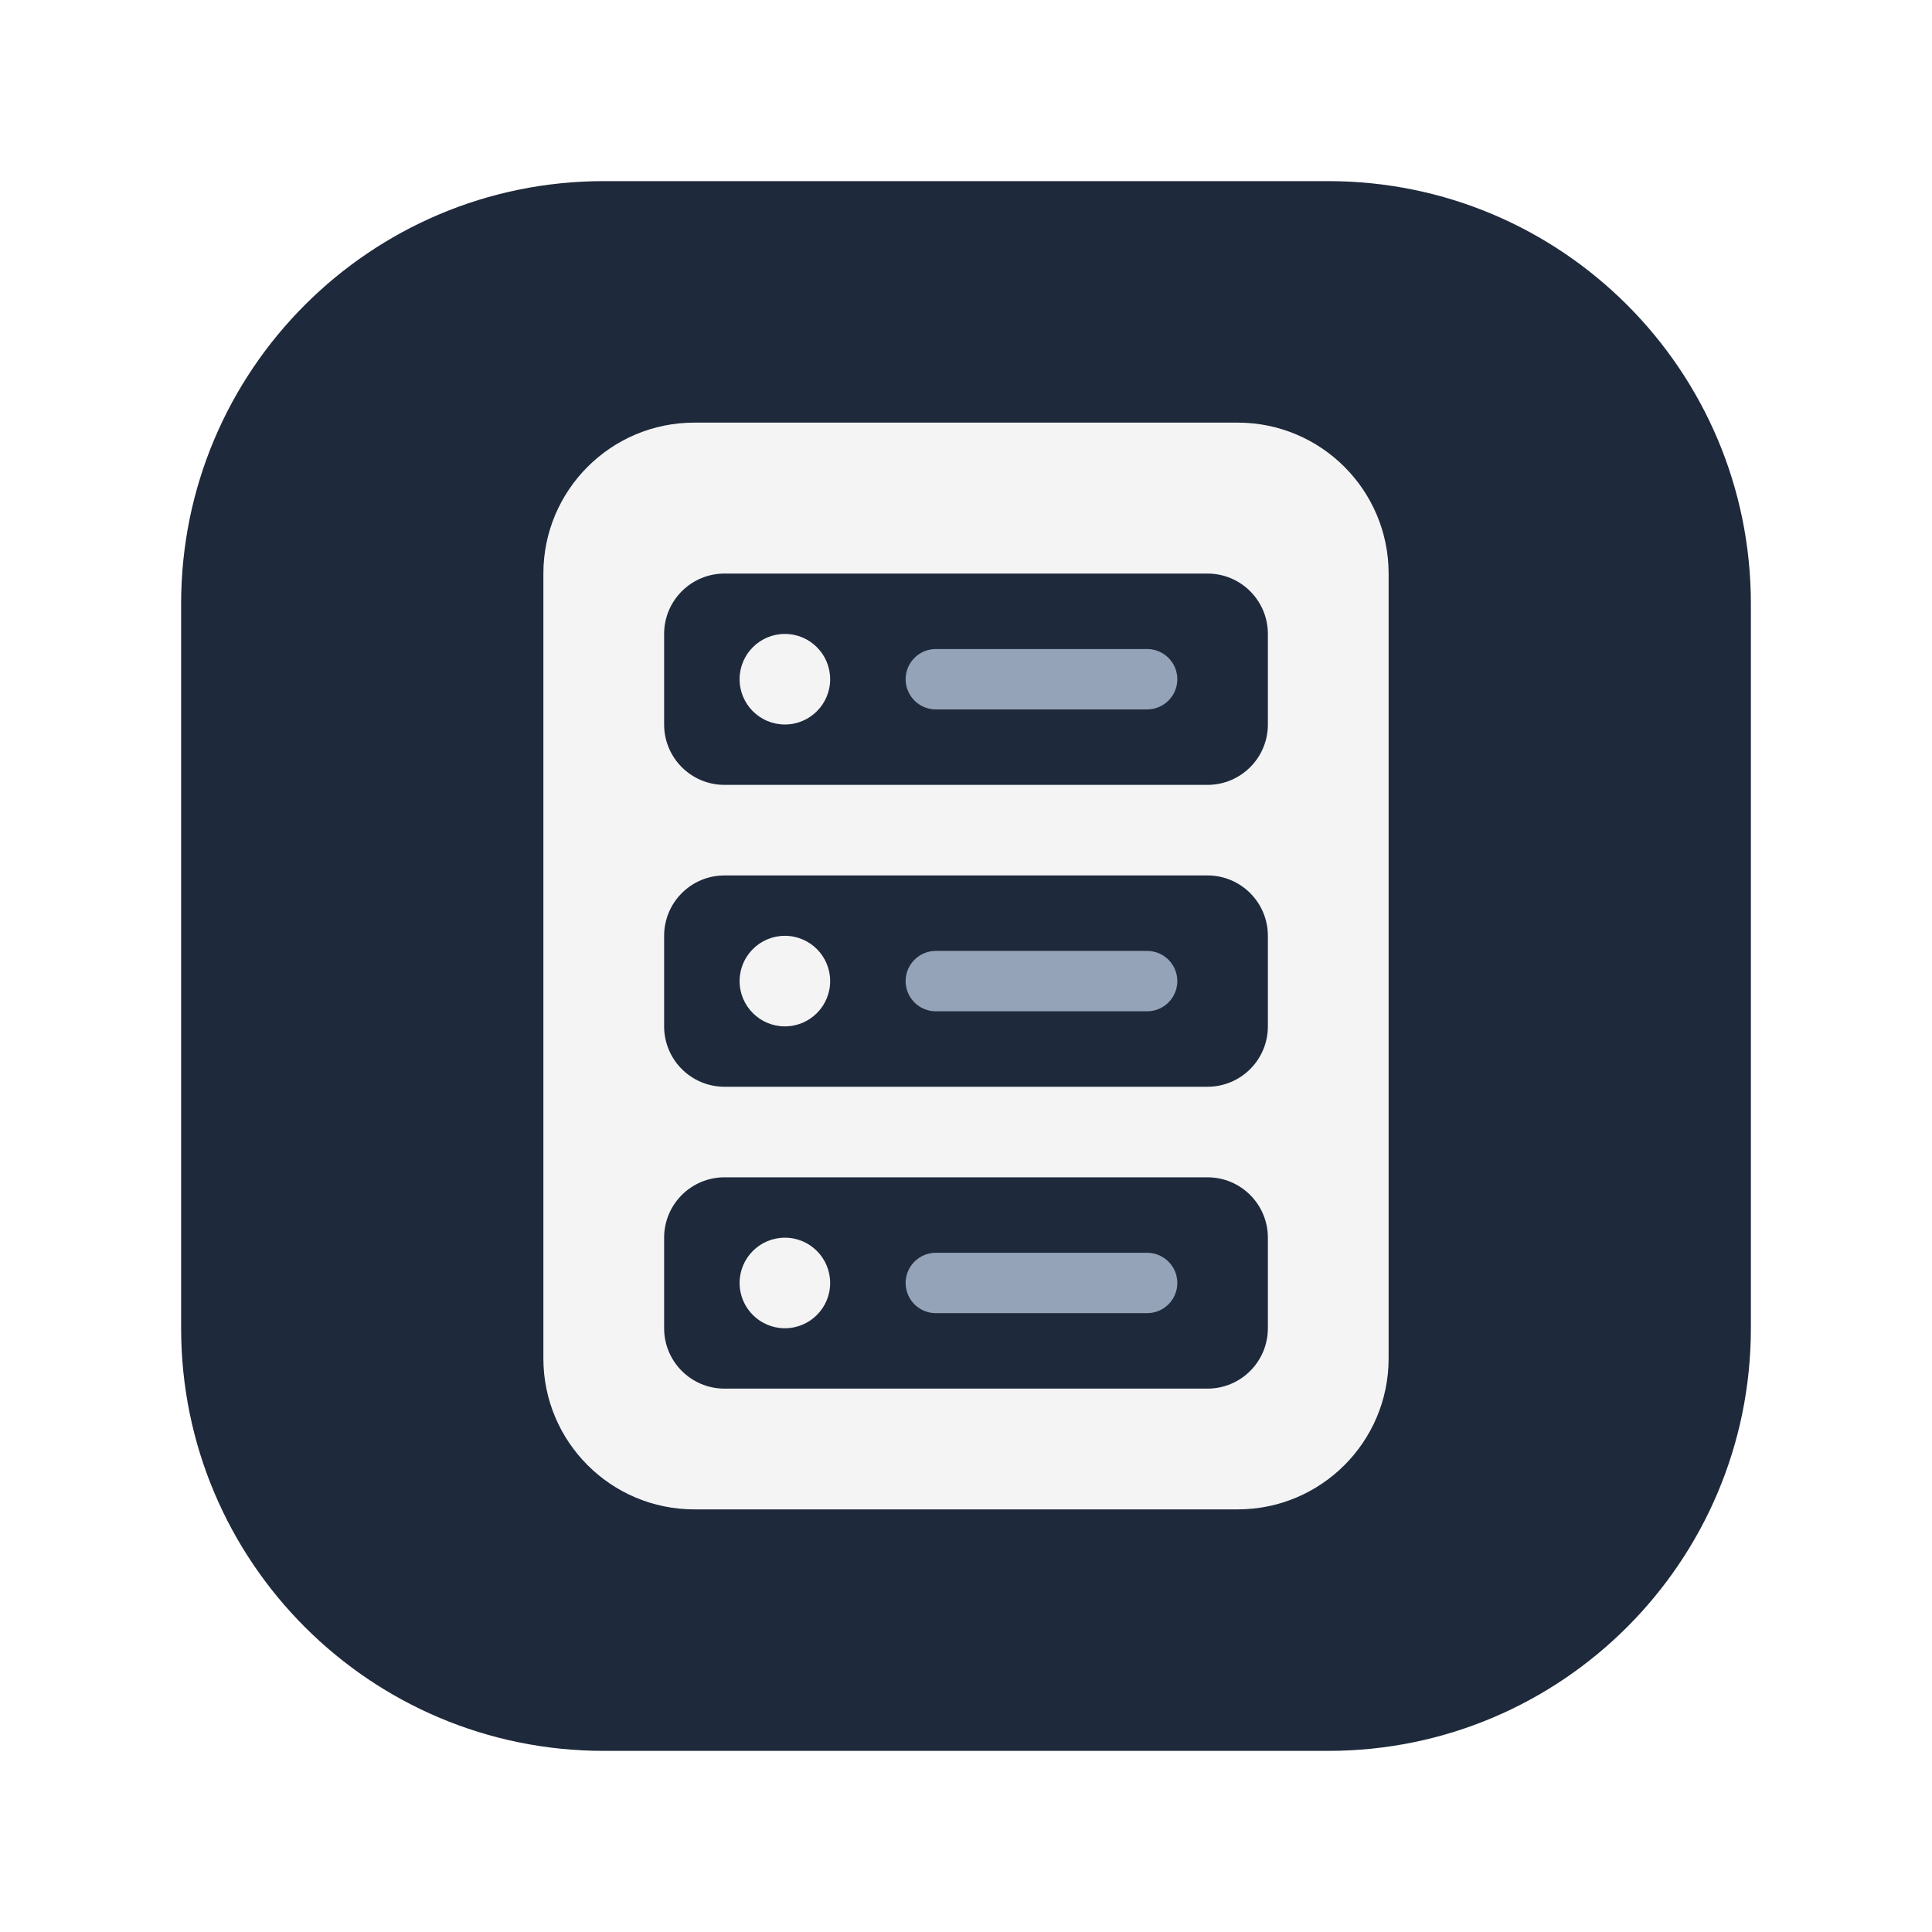
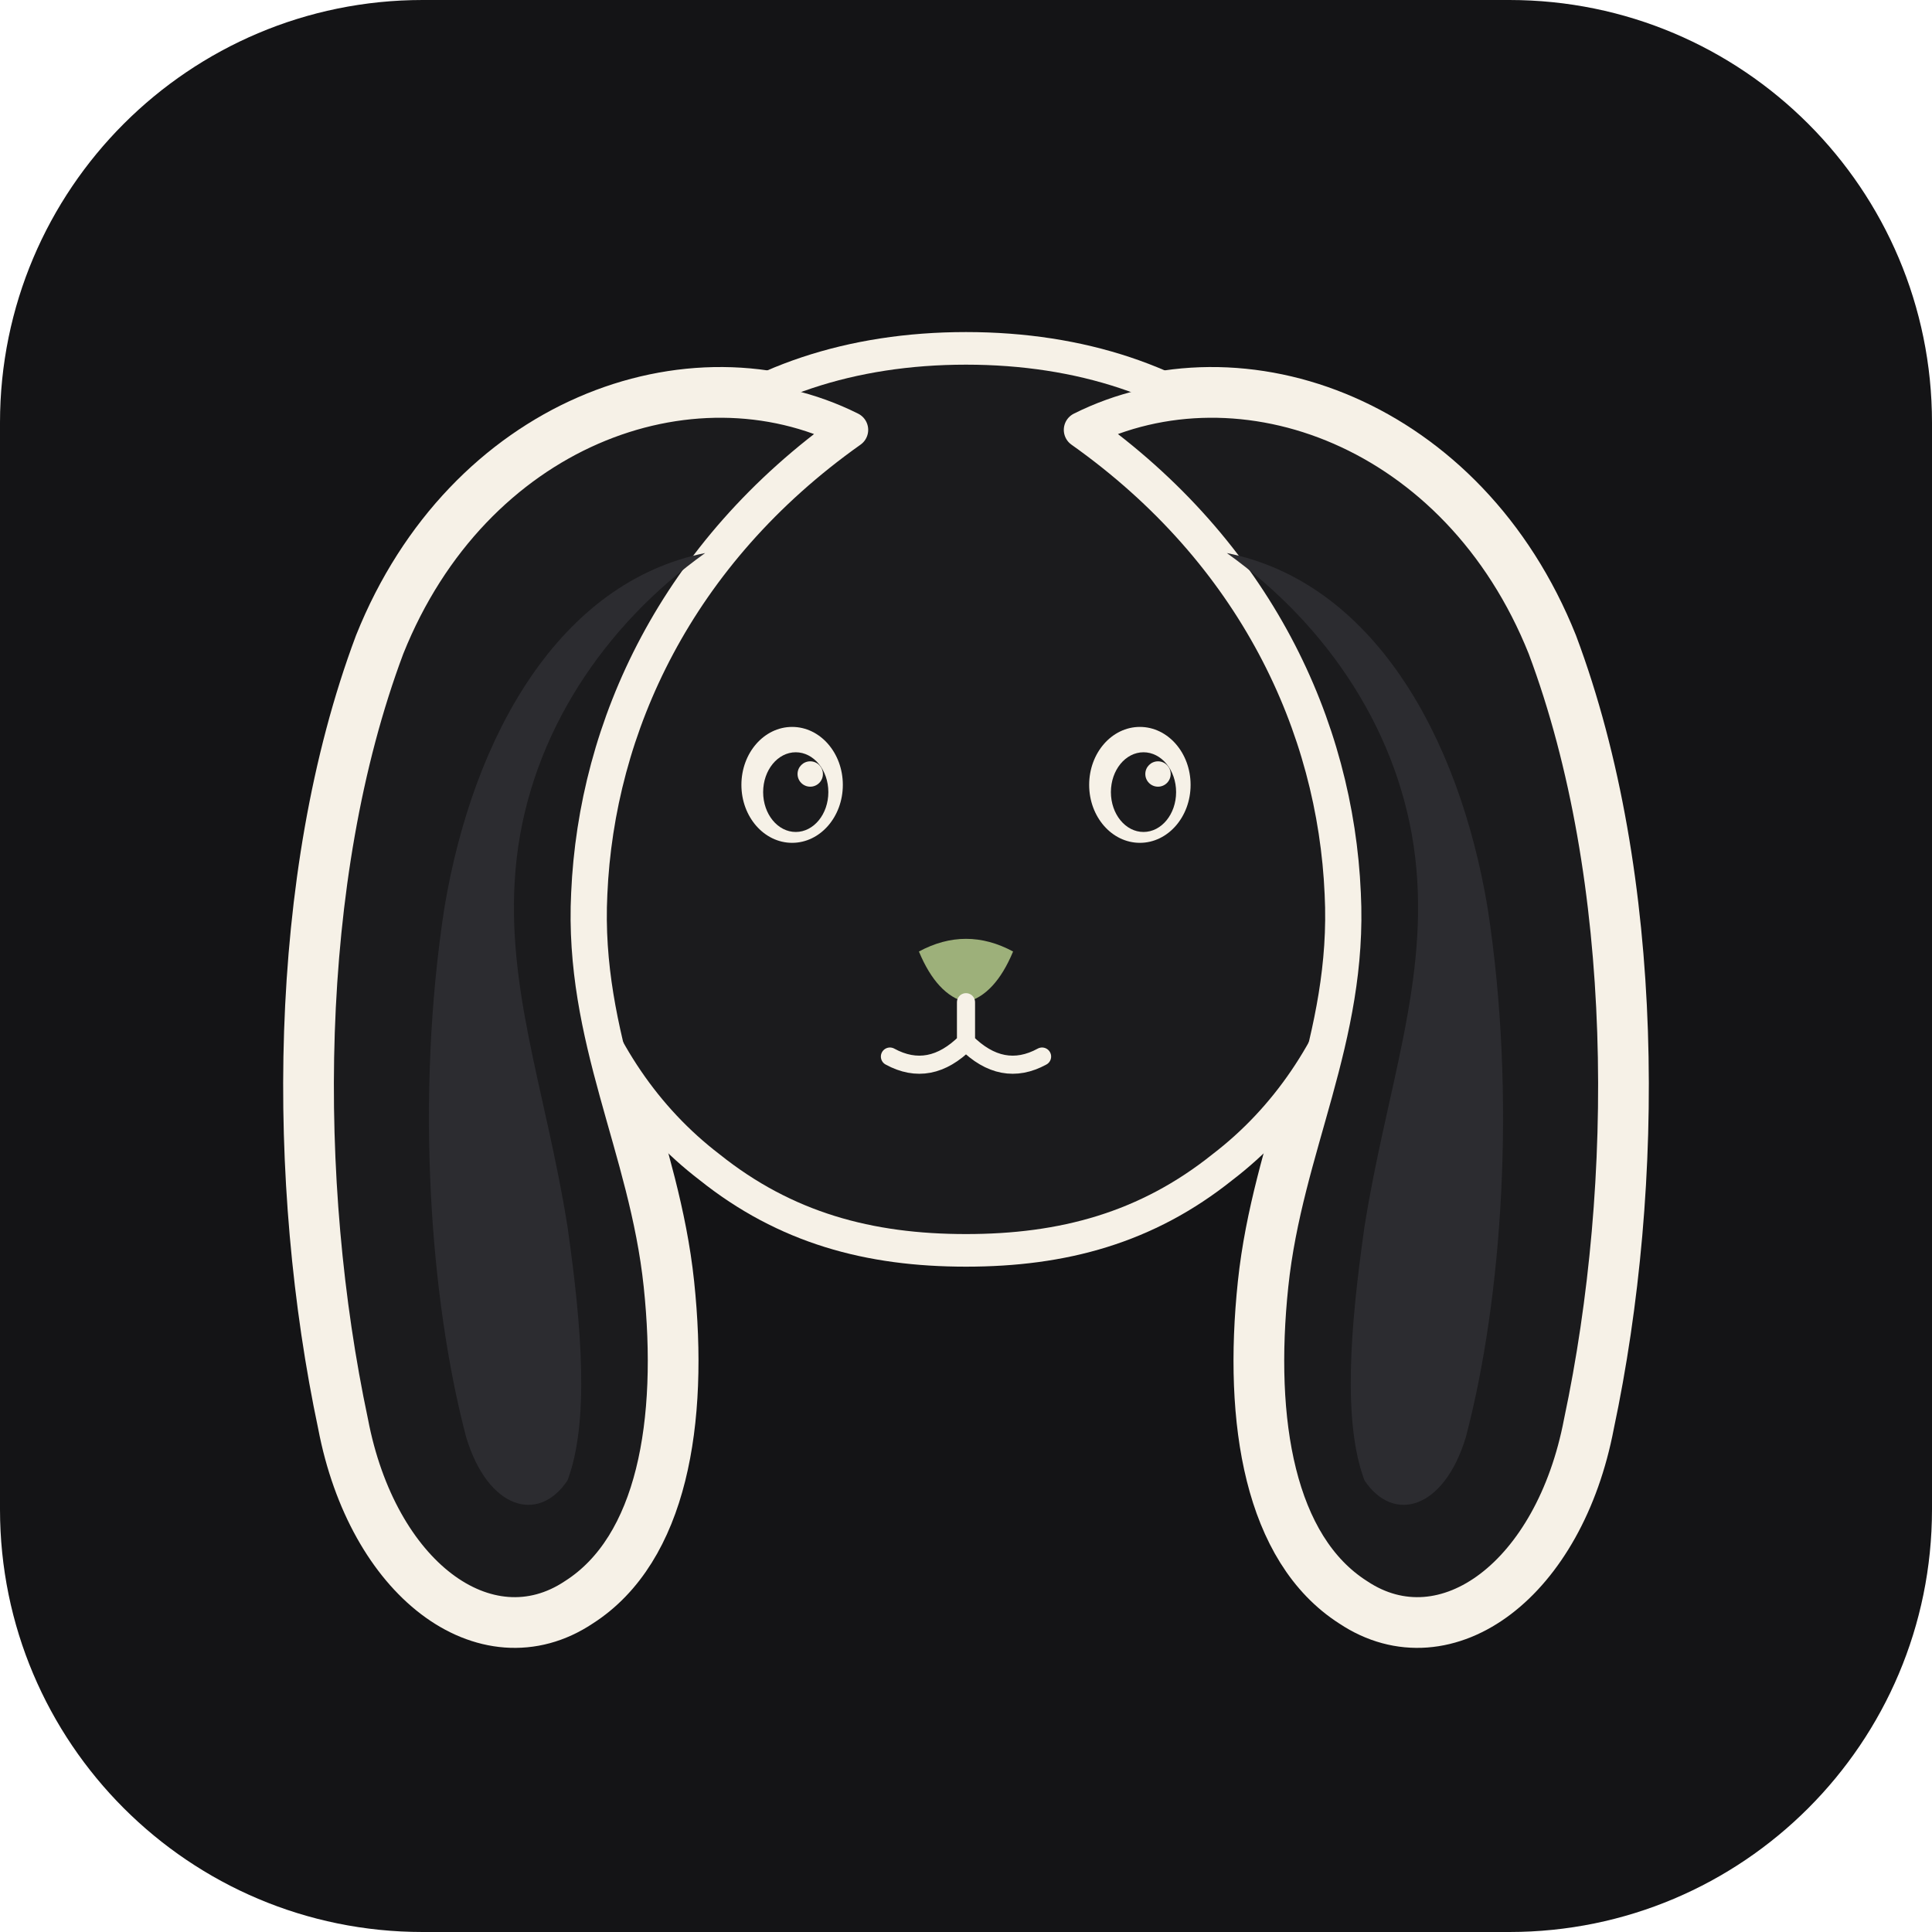
- <svg xmlns="http://www.w3.org/2000/svg" viewBox="0 0 64 64" fill="none" role="img" aria-label="Shane Kanterman favicon">
-   <rect x="6" y="6" width="52" height="52" rx="14" fill="#1e293b" />
-   <rect x="18" y="14" width="28" height="36" rx="5" fill="#f4f4f5" />
-   <rect x="22" y="19" width="20" height="7" rx="2" fill="#1e293b" />
-   <rect x="22" y="29" width="20" height="7" rx="2" fill="#1e293b" />
-   <rect x="22" y="39" width="20" height="7" rx="2" fill="#1e293b" />
-   <circle cx="26" cy="22.5" r="1.5" fill="#f4f4f5" />
-   <circle cx="26" cy="32.5" r="1.5" fill="#f4f4f5" />
-   <circle cx="26" cy="42.5" r="1.5" fill="#f4f4f5" />
-   <path d="M31 22.5h7" stroke="#94a3b8" stroke-width="2" stroke-linecap="round" />
-   <path d="M31 32.5h7" stroke="#94a3b8" stroke-width="2" stroke-linecap="round" />
-   <path d="M31 42.5h7" stroke="#94a3b8" stroke-width="2" stroke-linecap="round" />
+ <svg xmlns="http://www.w3.org/2000/svg" viewBox="0 0 512 512" width="512" height="512">
+   <rect width="512" height="512" rx="112" fill="#141416" />
+   <defs>
+     <path id="ear" d="M224 130 C 180 108 120 130 96 190 C 72 254 72 338 86 404 C 94 446 124 468 148 452 C 170 438 176 404 172 366 C 168 328 150 298 152 258 C 154 212 176 164 224 130 Z" />
+     <path id="inner" d="M184 164 C 144 172 120 214 112 262 C 104 314 108 370 118 408 C 124 428 138 432 146 420 C 152 404 150 378 146 350 C 140 312 128 282 132 248 C 136 214 156 184 184 164 Z" />
+   </defs>
+   <g transform="translate(256 256) scale(0.96) translate(-256 -278)">
+     <g fill="#F6F1E7" stroke="#F6F1E7" stroke-width="18" stroke-linejoin="round">
+       <path d="M256 112 C 318 112 360 148 366 204 C 372 258 358 304 324 330 C 304 346 282 352 256 352 C 230 352 208 346 188 330 C 154 304 140 258 146 204 C 152 148 194 112 256 112 Z" />
+       <use href="#ear" />
+       <use href="#ear" transform="matrix(-1 0 0 1 512 0)" />
+     </g>
+     <path fill="#1B1B1D" d="M256 112 C 318 112 360 148 366 204 C 372 258 358 304 324 330 C 304 346 282 352 256 352 C 230 352 208 346 188 330 C 154 304 140 258 146 204 C 152 148 194 112 256 112 Z" />
+     <g fill="#1B1B1D" stroke="#F6F1E7" stroke-width="10" stroke-linejoin="round">
+       <use href="#ear" />
+       <use href="#ear" transform="matrix(-1 0 0 1 512 0)" />
+     </g>
+     <g fill="#2C2C30">
+       <use href="#inner" />
+       <use href="#inner" transform="matrix(-1 0 0 1 512 0)" />
+     </g>
+     <g fill="#F6F1E7">
+       <ellipse cx="208" cy="228" rx="14" ry="16" />
+       <ellipse cx="304" cy="228" rx="14" ry="16" />
+     </g>
+     <g fill="#1B1B1D">
+       <ellipse cx="209" cy="230" rx="9" ry="11" />
+       <ellipse cx="305" cy="230" rx="9" ry="11" />
+     </g>
+     <g fill="#F6F1E7">
+       <circle cx="213" cy="225" r="3.5" />
+       <circle cx="309" cy="225" r="3.5" />
+     </g>
+     <path fill="#9DB07A" d="M243 274 Q 256 267 269 274 Q 264 286 256 288 Q 248 286 243 274 Z" />
+     <path fill="none" stroke="#F6F1E7" stroke-width="5" stroke-linecap="round" d="M256 288 V 299 M256 299 Q 246 309 235 303 M256 299 Q 266 309 277 303" />
+   </g>
</svg>
